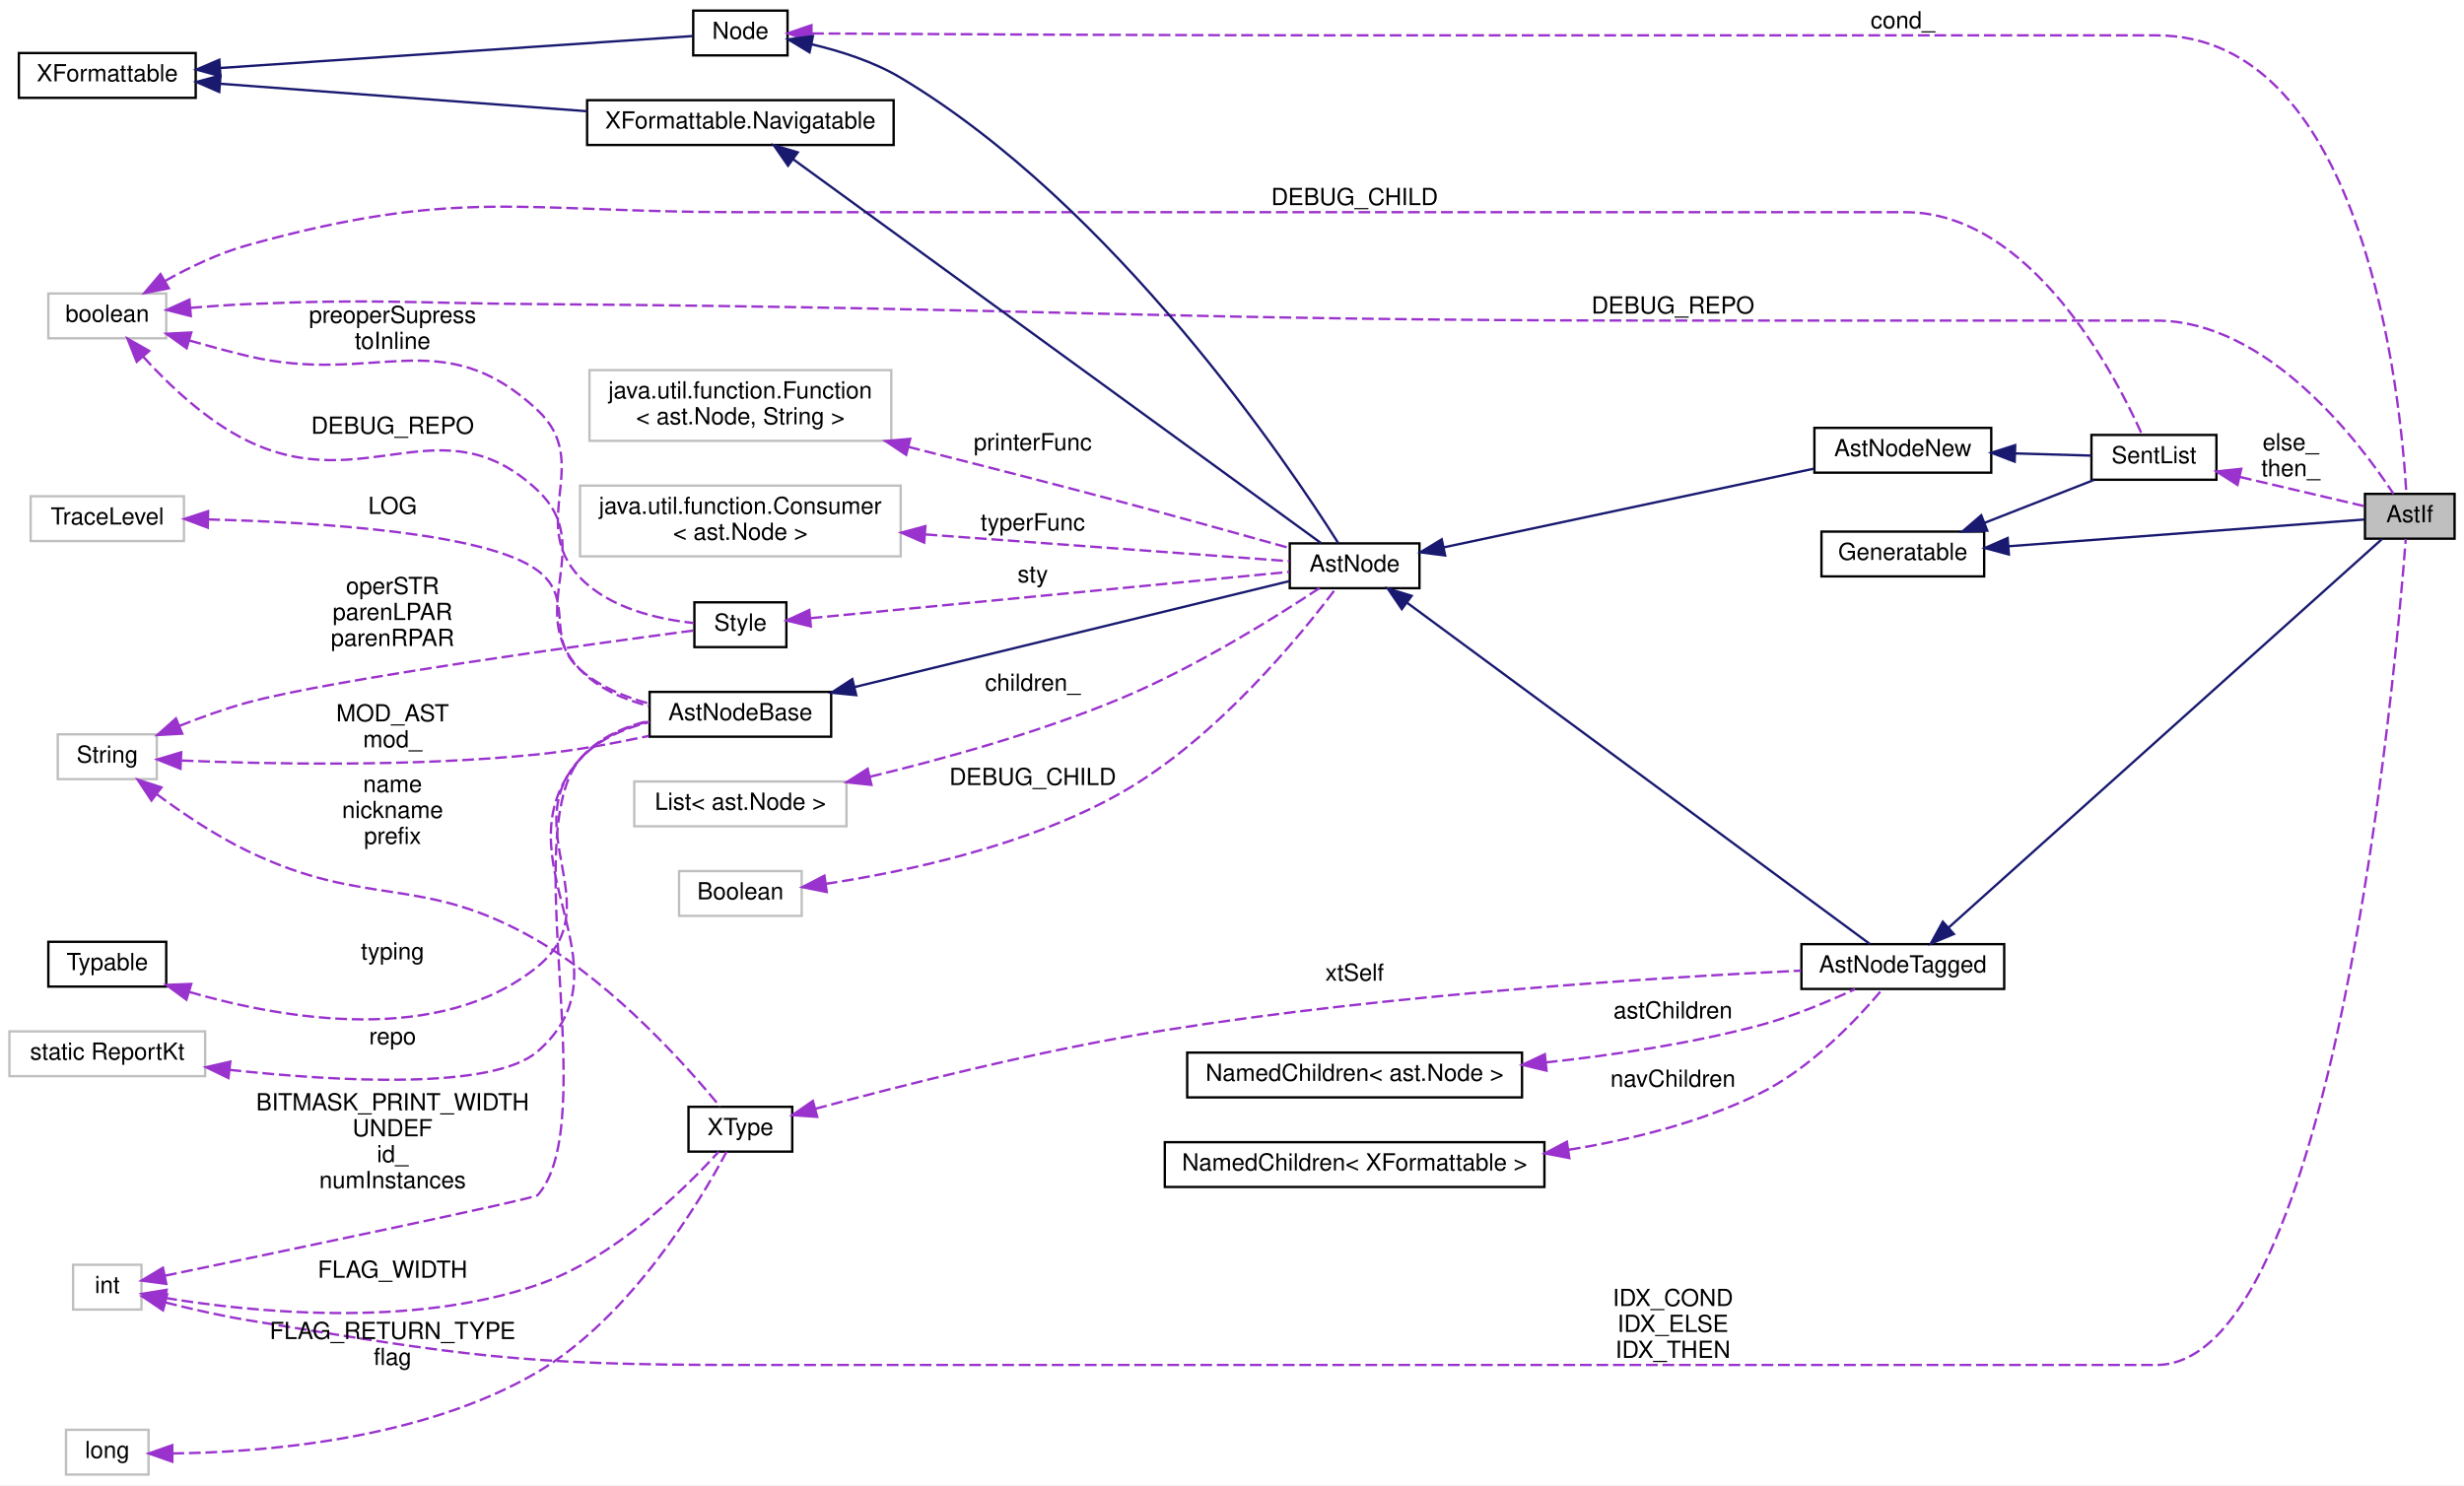
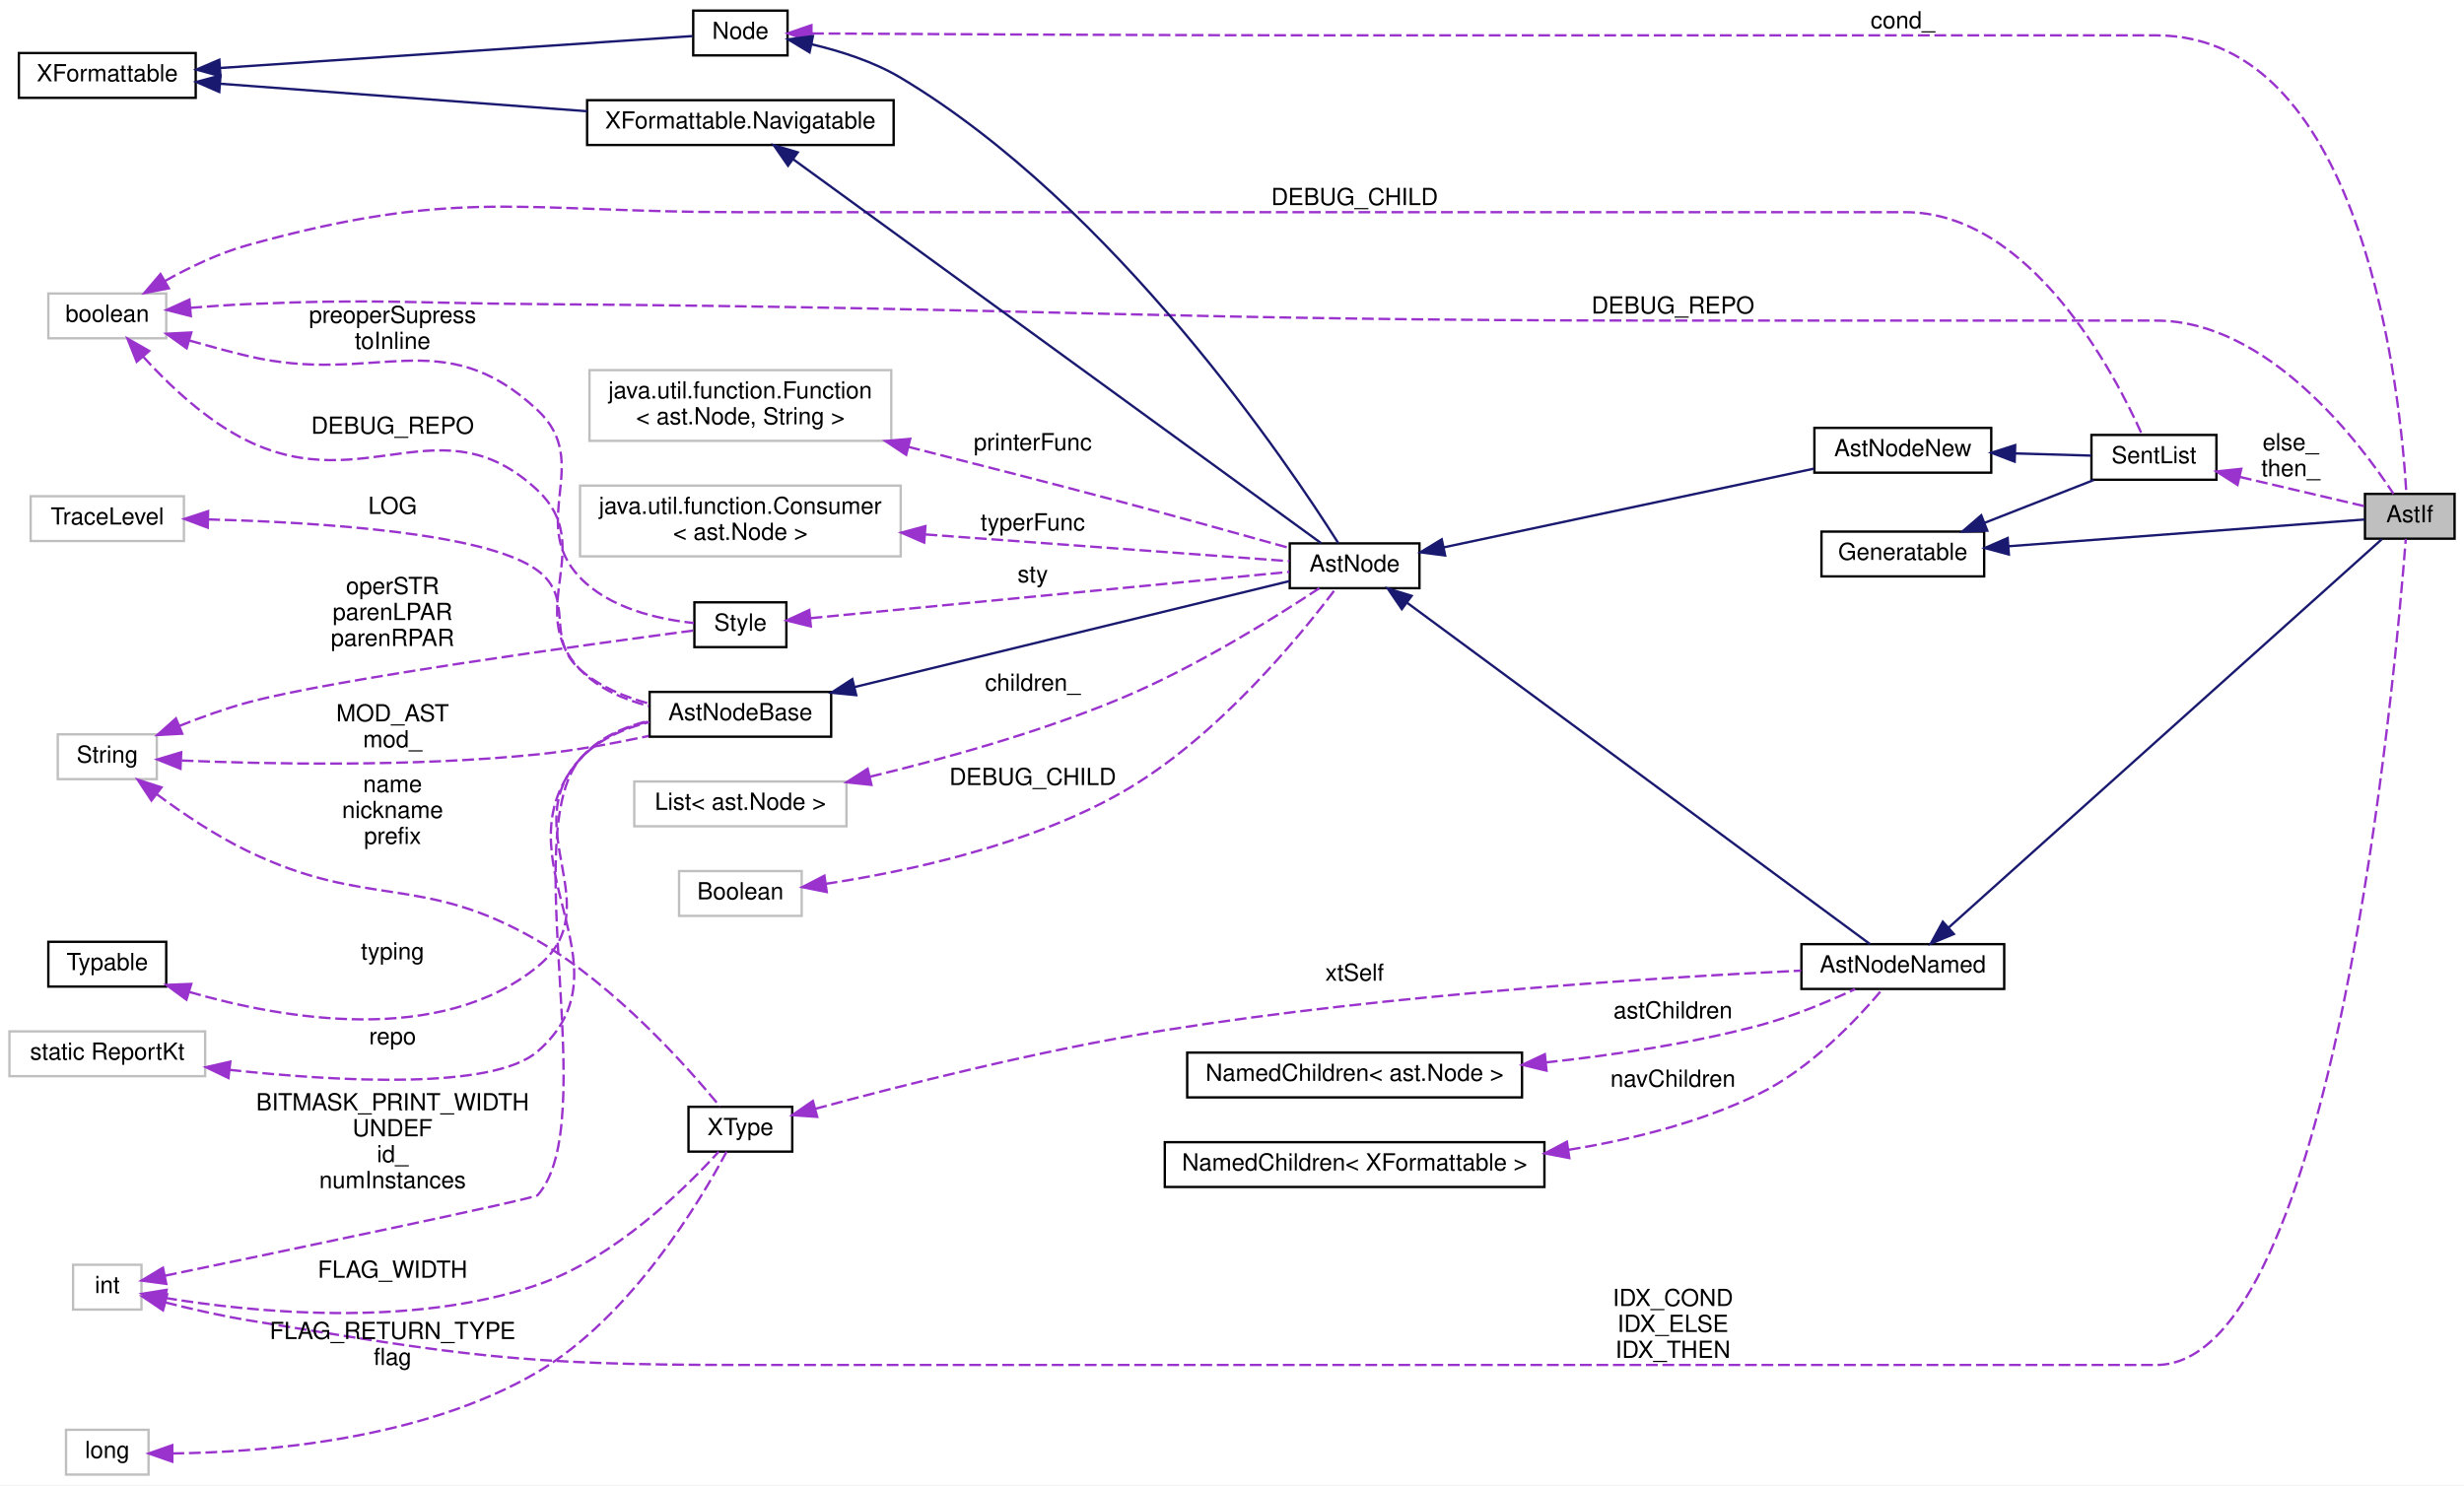
<svg xmlns="http://www.w3.org/2000/svg" xmlns:xlink="http://www.w3.org/1999/xlink" width="1045pt" height="630pt" viewBox="0.00 0.00 1045.00 630.00">
  <g id="graph0" class="graph" transform="scale(1 1) rotate(0) translate(4 626)">
    <polygon fill="white" stroke="transparent" points="-4,4 -4,-626 1041,-626 1041,4 -4,4" />
    <g id="node1" class="node">
      <g id="a_node1">
        <a xlink:title="抽象構文木のステップ式のクラス.">
          <polygon fill="#bfbfbf" stroke="black" points="999,-397.5 999,-416.5 1037,-416.5 1037,-397.5 999,-397.5" />
          <text text-anchor="middle" x="1018" y="-404.5" font-family="Helvetica,sans-Serif" font-size="10.00">AstIf</text>
        </a>
      </g>
    </g>
    <g id="node2" class="node">
      <g id="a_node2">
-         <a xlink:href="classast_1_1_ast_node_tagged.html" target="_top" xlink:title="タグ付きの子をもつノードのクラス．利用者は自前で，追加する子のField名と，Getter，型を設定する．読み出しは子の添字でも行える．">
+         <a xlink:href="classast_1_1_ast_node_named.html" target="_top" xlink:title="タグ付きの子をもつノードのクラス．利用者は自前で，追加する子のField名と，Getter，型を設定する．読み出しは子の添字でも行える．">
          <polygon fill="white" stroke="black" points="760,-206.5 760,-225.5 846,-225.5 846,-206.5 760,-206.5" />
-           <text text-anchor="middle" x="803" y="-213.5" font-family="Helvetica,sans-Serif" font-size="10.00">AstNodeTagged</text>
+           <text text-anchor="middle" x="803" y="-213.5" font-family="Helvetica,sans-Serif" font-size="10.00">AstNodeNamed</text>
        </a>
      </g>
    </g>
    <g id="edge1" class="edge">
      <path fill="none" stroke="midnightblue" d="M822.35,-232.46C865.42,-271.07 971.87,-366.53 1006.17,-397.29" />
      <polygon fill="midnightblue" stroke="midnightblue" points="824.64,-229.8 814.86,-225.73 819.96,-235.02 824.64,-229.8" />
    </g>
    <g id="node3" class="node">
      <g id="a_node3">
        <a xlink:href="classast_1_1_ast_node.html" target="_top" xlink:title="タグなしの順アクセスの子供をもてる抽象構文木のノードのクラス。">
          <polygon fill="white" stroke="black" points="543,-376.5 543,-395.5 598,-395.5 598,-376.5 543,-376.5" />
          <text text-anchor="middle" x="570.5" y="-383.5" font-family="Helvetica,sans-Serif" font-size="10.00">AstNode</text>
        </a>
      </g>
    </g>
    <g id="edge2" class="edge">
      <path fill="none" stroke="midnightblue" d="M592.8,-370.29C639.78,-335.64 751.16,-253.5 789.09,-225.52" />
      <polygon fill="midnightblue" stroke="midnightblue" points="590.52,-367.62 584.55,-376.37 594.68,-373.25 590.52,-367.62" />
    </g>
    <g id="node25" class="node">
      <g id="a_node25">
        <a xlink:href="classast_1_1_ast_node_new.html" target="_top" xlink:title="実装置き換え用のノードのクラス。">
          <polygon fill="white" stroke="black" points="765.5,-425.5 765.5,-444.5 840.5,-444.5 840.5,-425.5 765.5,-425.5" />
          <text text-anchor="middle" x="803" y="-432.5" font-family="Helvetica,sans-Serif" font-size="10.00">AstNodeNew</text>
        </a>
      </g>
    </g>
    <g id="edge30" class="edge">
      <path fill="none" stroke="midnightblue" d="M608.19,-393.8C651.3,-402.96 722.38,-418.07 765.43,-427.23" />
      <polygon fill="midnightblue" stroke="midnightblue" points="608.9,-390.37 598.39,-391.72 607.45,-397.22 608.9,-390.37" />
    </g>
    <g id="node4" class="node">
      <g id="a_node4">
        <a xlink:href="classast_1_1_ast_node_base.html" target="_top" xlink:title=" ">
          <polygon fill="white" stroke="black" points="271.5,-313.5 271.5,-332.5 348.5,-332.5 348.5,-313.5 271.5,-313.5" />
          <text text-anchor="middle" x="310" y="-320.5" font-family="Helvetica,sans-Serif" font-size="10.00">AstNodeBase</text>
        </a>
      </g>
    </g>
    <g id="edge3" class="edge">
      <path fill="none" stroke="midnightblue" d="M358.31,-334.53C412.51,-347.74 499.41,-368.92 542.9,-379.52" />
      <polygon fill="midnightblue" stroke="midnightblue" points="359.13,-331.13 348.59,-332.16 357.47,-337.93 359.13,-331.13" />
    </g>
    <g id="node5" class="node">
      <g id="a_node5">
        <a xlink:title=" ">
          <polygon fill="white" stroke="#bfbfbf" points="20.5,-295.5 20.5,-314.5 62.5,-314.5 62.5,-295.5 20.5,-295.5" />
          <text text-anchor="middle" x="41.5" y="-302.5" font-family="Helvetica,sans-Serif" font-size="10.00">String</text>
        </a>
      </g>
    </g>
    <g id="edge4" class="edge">
      <path fill="none" stroke="#9a32cd" stroke-dasharray="5,2" d="M73.06,-303.39C109.21,-301.89 171.16,-300.62 224,-306 239.57,-307.59 256.52,-310.69 271.15,-313.81" />
      <polygon fill="#9a32cd" stroke="#9a32cd" points="72.54,-299.91 62.71,-303.85 72.86,-306.9 72.54,-299.91" />
      <text text-anchor="middle" x="162.5" y="-320" font-family="Helvetica,sans-Serif" font-size="10.00"> MOD_AST</text>
      <text text-anchor="middle" x="162.5" y="-309" font-family="Helvetica,sans-Serif" font-size="10.00">mod_</text>
    </g>
    <g id="node18" class="node">
      <g id="a_node18">
        <a xlink:href="classformat_1_1_style.html" target="_top" xlink:title="ノードの表示スタイルに関するプロパティのクラス.">
          <polygon fill="white" stroke="black" points="290.5,-351.5 290.5,-370.5 329.5,-370.5 329.5,-351.5 290.5,-351.5" />
          <text text-anchor="middle" x="310" y="-358.5" font-family="Helvetica,sans-Serif" font-size="10.00">Style</text>
        </a>
      </g>
    </g>
    <g id="edge19" class="edge">
      <path fill="none" stroke="#9a32cd" stroke-dasharray="5,2" d="M72.12,-318.09C81.24,-321.72 91.41,-325.39 101,-328 136.72,-337.73 246.08,-352.72 290.22,-358.55" />
      <polygon fill="#9a32cd" stroke="#9a32cd" points="73.29,-314.78 62.71,-314.2 70.62,-321.25 73.29,-314.78" />
      <text text-anchor="middle" x="162.5" y="-374" font-family="Helvetica,sans-Serif" font-size="10.00"> operSTR</text>
      <text text-anchor="middle" x="162.5" y="-363" font-family="Helvetica,sans-Serif" font-size="10.00">parenLPAR</text>
      <text text-anchor="middle" x="162.5" y="-352" font-family="Helvetica,sans-Serif" font-size="10.00">parenRPAR</text>
    </g>
    <g id="node21" class="node">
      <g id="a_node21">
        <a xlink:href="enumtype_1_1_x_type.html" target="_top" xlink:title="式がもつ値の型のクラス．Kotlin言語の型システムを参考にしている． 次の型をもつ．">
          <polygon fill="white" stroke="black" points="288,-137.5 288,-156.5 332,-156.5 332,-137.5 288,-137.5" />
          <text text-anchor="middle" x="310" y="-144.5" font-family="Helvetica,sans-Serif" font-size="10.00">XType</text>
        </a>
      </g>
    </g>
    <g id="edge24" class="edge">
      <path fill="none" stroke="#9a32cd" stroke-dasharray="5,2" d="M62.4,-289.17C73.31,-281.08 87.36,-271.58 101,-265 152.53,-240.13 174.56,-255.79 224,-227 257.1,-207.72 287.65,-173.31 301.38,-156.61" />
      <polygon fill="#9a32cd" stroke="#9a32cd" points="60.23,-286.43 54.39,-295.28 64.47,-292 60.23,-286.43" />
      <text text-anchor="middle" x="162.5" y="-290" font-family="Helvetica,sans-Serif" font-size="10.00"> name</text>
      <text text-anchor="middle" x="162.5" y="-279" font-family="Helvetica,sans-Serif" font-size="10.00">nickname</text>
      <text text-anchor="middle" x="162.5" y="-268" font-family="Helvetica,sans-Serif" font-size="10.00">prefix</text>
    </g>
    <g id="node6" class="node">
      <g id="a_node6">
        <a xlink:title=" ">
          <polygon fill="white" stroke="#bfbfbf" points="0,-169.5 0,-188.5 83,-188.5 83,-169.5 0,-169.5" />
          <text text-anchor="middle" x="41.5" y="-176.5" font-family="Helvetica,sans-Serif" font-size="10.00">static ReportKt</text>
        </a>
      </g>
    </g>
    <g id="edge5" class="edge">
      <path fill="none" stroke="#9a32cd" stroke-dasharray="5,2" d="M93.34,-172.18C140.17,-167.12 205.18,-163.62 224,-180 266.01,-216.56 205.31,-262.11 242,-304 249.49,-312.55 260.51,-317.38 271.46,-320.07" />
      <polygon fill="#9a32cd" stroke="#9a32cd" points="92.89,-168.71 83.35,-173.31 93.68,-175.66 92.89,-168.71" />
      <text text-anchor="middle" x="162.5" y="-183" font-family="Helvetica,sans-Serif" font-size="10.00"> repo</text>
    </g>
    <g id="node7" class="node">
      <g id="a_node7">
        <a xlink:title=" ">
          <polygon fill="white" stroke="#bfbfbf" points="9,-396.5 9,-415.5 74,-415.5 74,-396.5 9,-396.5" />
          <text text-anchor="middle" x="41.5" y="-403.5" font-family="Helvetica,sans-Serif" font-size="10.00">TraceLevel</text>
        </a>
      </g>
    </g>
    <g id="edge6" class="edge">
      <path fill="none" stroke="#9a32cd" stroke-dasharray="5,2" d="M84.31,-405.66C130.93,-404.48 202.63,-400.02 224,-384 240.25,-371.82 226.75,-355.41 242,-342 250.17,-334.82 260.88,-330.33 271.33,-327.54" />
      <polygon fill="#9a32cd" stroke="#9a32cd" points="84.11,-402.17 74.19,-405.88 84.26,-409.17 84.11,-402.17" />
      <text text-anchor="middle" x="162.5" y="-408" font-family="Helvetica,sans-Serif" font-size="10.00"> LOG</text>
    </g>
    <g id="node8" class="node">
      <g id="a_node8">
        <a xlink:title=" ">
          <polygon fill="white" stroke="#bfbfbf" points="27,-70.5 27,-89.5 56,-89.5 56,-70.5 27,-70.5" />
          <text text-anchor="middle" x="41.5" y="-77.5" font-family="Helvetica,sans-Serif" font-size="10.00">int</text>
        </a>
      </g>
    </g>
    <g id="edge34" class="edge">
      <path fill="none" stroke="#9a32cd" stroke-dasharray="5,2" d="M66.11,-73.53C76.71,-70.84 89.41,-67.91 101,-66 192.6,-50.94 216.17,-47 309,-47 309,-47 309,-47 910.5,-47 985.78,-47 1011.92,-340.12 1016.31,-397.37" />
      <polygon fill="#9a32cd" stroke="#9a32cd" points="65.12,-70.17 56.33,-76.09 66.89,-76.94 65.12,-70.17" />
      <text text-anchor="middle" x="705.5" y="-72" font-family="Helvetica,sans-Serif" font-size="10.00"> IDX_COND</text>
      <text text-anchor="middle" x="705.5" y="-61" font-family="Helvetica,sans-Serif" font-size="10.00">IDX_ELSE</text>
      <text text-anchor="middle" x="705.5" y="-50" font-family="Helvetica,sans-Serif" font-size="10.00">IDX_THEN</text>
    </g>
    <g id="edge7" class="edge">
      <path fill="none" stroke="#9a32cd" stroke-dasharray="5,2" d="M66.01,-84.87C114.8,-94.99 222.67,-117.51 224,-119 251.49,-149.83 215.53,-272.29 242,-304 249.28,-312.72 260.25,-317.6 271.22,-320.28" />
      <polygon fill="#9a32cd" stroke="#9a32cd" points="66.52,-81.4 56.02,-82.8 65.1,-88.25 66.52,-81.4" />
      <text text-anchor="middle" x="162.5" y="-155" font-family="Helvetica,sans-Serif" font-size="10.00"> BITMASK_PRINT_WIDTH</text>
      <text text-anchor="middle" x="162.5" y="-144" font-family="Helvetica,sans-Serif" font-size="10.00">UNDEF</text>
      <text text-anchor="middle" x="162.5" y="-133" font-family="Helvetica,sans-Serif" font-size="10.00">id_</text>
      <text text-anchor="middle" x="162.5" y="-122" font-family="Helvetica,sans-Serif" font-size="10.00">numInstances</text>
    </g>
    <g id="edge25" class="edge">
      <path fill="none" stroke="#9a32cd" stroke-dasharray="5,2" d="M66.08,-75.43C101.5,-69.6 170.02,-62.34 224,-81 256.84,-92.35 286.83,-122.05 300.78,-137.44" />
      <polygon fill="#9a32cd" stroke="#9a32cd" points="65.45,-71.99 56.2,-77.17 66.66,-78.88 65.45,-71.99" />
      <text text-anchor="middle" x="162.5" y="-84" font-family="Helvetica,sans-Serif" font-size="10.00"> FLAG_WIDTH</text>
    </g>
    <g id="node9" class="node">
      <g id="a_node9">
        <a xlink:href="interfacetype_1_1_typable.html" target="_top" xlink:title="抽象ノードがもつ関数型のインタフェース">
          <polygon fill="white" stroke="black" points="16.5,-207.5 16.5,-226.5 66.5,-226.5 66.5,-207.5 16.5,-207.5" />
          <text text-anchor="middle" x="41.5" y="-214.5" font-family="Helvetica,sans-Serif" font-size="10.00">Typable</text>
        </a>
      </g>
    </g>
    <g id="edge8" class="edge">
      <path fill="none" stroke="#9a32cd" stroke-dasharray="5,2" d="M76.33,-205.21C116.29,-193.65 182.57,-182.18 224,-216 254.93,-241.24 214.84,-274.74 242,-304 249.65,-312.24 260.58,-317 271.41,-319.72" />
      <polygon fill="#9a32cd" stroke="#9a32cd" points="75.07,-201.94 66.53,-208.21 77.11,-208.63 75.07,-201.94" />
      <text text-anchor="middle" x="162.5" y="-219" font-family="Helvetica,sans-Serif" font-size="10.00"> typing</text>
    </g>
    <g id="node10" class="node">
      <g id="a_node10">
        <a xlink:title=" ">
          <polygon fill="white" stroke="#bfbfbf" points="16.5,-482.5 16.5,-501.5 66.5,-501.5 66.5,-482.5 16.5,-482.5" />
          <text text-anchor="middle" x="41.5" y="-489.5" font-family="Helvetica,sans-Serif" font-size="10.00">boolean</text>
        </a>
      </g>
    </g>
    <g id="edge35" class="edge">
      <path fill="none" stroke="#9a32cd" stroke-dasharray="5,2" d="M76.75,-495.42C84.7,-496.08 93.14,-496.66 101,-497 155.62,-499.33 169.33,-497.4 224,-497 437.57,-495.44 490.92,-490 704.5,-490 704.5,-490 704.5,-490 910.5,-490 957.85,-490 996.79,-438.32 1011.1,-416.52" />
      <polygon fill="#9a32cd" stroke="#9a32cd" points="76.93,-491.92 66.66,-494.53 76.32,-498.9 76.93,-491.92" />
      <text text-anchor="middle" x="705.5" y="-493" font-family="Helvetica,sans-Serif" font-size="10.00"> DEBUG_REPO</text>
    </g>
    <g id="edge9" class="edge">
      <path fill="none" stroke="#9a32cd" stroke-dasharray="5,2" d="M56.7,-474.73C67.56,-462.75 83.58,-447.47 101,-439 150.87,-414.75 183.56,-455.95 224,-418 249.31,-394.25 218,-367.08 242,-342 249.69,-333.96 260.51,-329.25 271.21,-326.51" />
      <polygon fill="#9a32cd" stroke="#9a32cd" points="53.98,-472.54 50.06,-482.38 59.26,-477.13 53.98,-472.54" />
      <text text-anchor="middle" x="162.5" y="-442" font-family="Helvetica,sans-Serif" font-size="10.00"> DEBUG_REPO</text>
    </g>
    <g id="edge20" class="edge">
      <path fill="none" stroke="#9a32cd" stroke-dasharray="5,2" d="M76.36,-481.55C84.4,-479.24 92.97,-476.91 101,-475 155.1,-462.11 183.45,-490.06 224,-452 247.74,-429.72 219.47,-404.5 242,-381 254.52,-367.95 275.16,-363.31 290.23,-361.72" />
      <polygon fill="#9a32cd" stroke="#9a32cd" points="75.16,-478.26 66.55,-484.43 77.13,-484.97 75.16,-478.26" />
      <text text-anchor="middle" x="162.5" y="-489" font-family="Helvetica,sans-Serif" font-size="10.00"> preoperSupress</text>
      <text text-anchor="middle" x="162.5" y="-478" font-family="Helvetica,sans-Serif" font-size="10.00">toInline</text>
    </g>
    <g id="node24" class="node">
      <g id="a_node24">
        <a xlink:href="classast_1_1_sent_list.html" target="_top" xlink:title="文Sentenceのリスト.">
          <polygon fill="white" stroke="black" points="883,-422.5 883,-441.5 936,-441.5 936,-422.5 883,-422.5" />
          <text text-anchor="middle" x="909.5" y="-429.5" font-family="Helvetica,sans-Serif" font-size="10.00">SentList</text>
        </a>
      </g>
    </g>
    <g id="edge32" class="edge">
      <path fill="none" stroke="#9a32cd" stroke-dasharray="5,2" d="M66,-506.83C76.34,-512.61 88.87,-518.64 101,-522 190.28,-546.76 216.35,-536 309,-536 309,-536 309,-536 804,-536 857.24,-536 892.95,-467.34 904.47,-441.6" />
      <polygon fill="#9a32cd" stroke="#9a32cd" points="67.6,-503.71 57.2,-501.68 64.06,-509.75 67.6,-503.71" />
      <text text-anchor="middle" x="570.5" y="-539" font-family="Helvetica,sans-Serif" font-size="10.00"> DEBUG_CHILD</text>
    </g>
    <g id="node11" class="node">
      <g id="a_node11">
        <a xlink:href="interfaceast_1_1_node.html" target="_top" xlink:title=" ">
          <polygon fill="white" stroke="black" points="290,-602.5 290,-621.5 330,-621.5 330,-602.5 290,-602.5" />
          <text text-anchor="middle" x="310" y="-609.5" font-family="Helvetica,sans-Serif" font-size="10.00">Node</text>
        </a>
      </g>
    </g>
    <g id="edge33" class="edge">
      <path fill="none" stroke="#9a32cd" stroke-dasharray="5,2" d="M340.4,-611.81C388.36,-611.52 486.44,-611 569.5,-611 569.5,-611 569.5,-611 910.5,-611 999.39,-611 1014.22,-456.9 1016.57,-416.57" />
      <polygon fill="#9a32cd" stroke="#9a32cd" points="340.11,-608.31 330.13,-611.88 340.15,-615.31 340.11,-608.31" />
      <text text-anchor="middle" x="803" y="-614" font-family="Helvetica,sans-Serif" font-size="10.00"> cond_</text>
    </g>
    <g id="edge10" class="edge">
      <path fill="none" stroke="midnightblue" d="M340.07,-607.24C352.37,-604.37 366.49,-599.88 378,-593 468.77,-538.75 542.7,-428.68 563.58,-395.61" />
      <polygon fill="midnightblue" stroke="midnightblue" points="339.33,-603.82 330.26,-609.29 340.76,-610.67 339.33,-603.82" />
    </g>
    <g id="node12" class="node">
      <g id="a_node12">
        <a xlink:href="interfaceformat_1_1_x_formattable.html" target="_top" xlink:title="入れ子フォーマット出力可能なオブジェクトのインタフェース。">
          <polygon fill="white" stroke="black" points="4,-584.5 4,-603.5 79,-603.5 79,-584.5 4,-584.5" />
          <text text-anchor="middle" x="41.5" y="-591.5" font-family="Helvetica,sans-Serif" font-size="10.00">XFormattable</text>
        </a>
      </g>
    </g>
    <g id="edge11" class="edge">
      <path fill="none" stroke="midnightblue" d="M89.5,-597.17C148.8,-601.18 248.06,-607.88 289.69,-610.7" />
      <polygon fill="midnightblue" stroke="midnightblue" points="89.49,-593.67 79.28,-596.48 89.02,-600.65 89.49,-593.67" />
    </g>
    <g id="node13" class="node">
      <g id="a_node13">
        <a xlink:href="interfaceformat_1_1_x_formattable_1_1_navigatable.html" target="_top" xlink:title="木構造の分岐ノードとして清書可能なオブジェクトのクラス">
          <polygon fill="white" stroke="black" points="245,-564.5 245,-583.5 375,-583.5 375,-564.5 245,-564.5" />
          <text text-anchor="middle" x="310" y="-571.5" font-family="Helvetica,sans-Serif" font-size="10.00">XFormattable.Navigatable</text>
        </a>
      </g>
    </g>
    <g id="edge13" class="edge">
      <path fill="none" stroke="midnightblue" d="M89.51,-590.47C132.7,-587.23 197.09,-582.4 244.97,-578.81" />
      <polygon fill="midnightblue" stroke="midnightblue" points="88.99,-587 79.28,-591.24 89.51,-593.98 88.99,-587" />
    </g>
    <g id="edge12" class="edge">
      <path fill="none" stroke="midnightblue" d="M332.31,-558.5C383.92,-520.97 514.47,-426.02 556.35,-395.56" />
      <polygon fill="midnightblue" stroke="midnightblue" points="330.2,-555.71 324.17,-564.42 334.32,-561.37 330.2,-555.71" />
    </g>
    <g id="node14" class="node">
      <g id="a_node14">
        <a xlink:title=" ">
          <polygon fill="white" stroke="#bfbfbf" points="246,-439 246,-469 374,-469 374,-439 246,-439" />
          <text text-anchor="start" x="254" y="-457" font-family="Helvetica,sans-Serif" font-size="10.00">java.util.function.Function</text>
          <text text-anchor="middle" x="310" y="-446" font-family="Helvetica,sans-Serif" font-size="10.00">&lt; ast.Node, String &gt;</text>
        </a>
      </g>
    </g>
    <g id="edge14" class="edge">
      <path fill="none" stroke="#9a32cd" stroke-dasharray="5,2" d="M381.26,-436.45C409.49,-429.3 442.33,-420.89 472,-413 495.93,-406.64 523.08,-399.09 542.64,-393.6" />
      <polygon fill="#9a32cd" stroke="#9a32cd" points="380.31,-433.07 371.48,-438.92 382.03,-439.86 380.31,-433.07" />
      <text text-anchor="middle" x="434" y="-435" font-family="Helvetica,sans-Serif" font-size="10.00"> printerFunc</text>
    </g>
    <g id="node15" class="node">
      <g id="a_node15">
        <a xlink:title=" ">
          <polygon fill="white" stroke="#bfbfbf" points="242,-390 242,-420 378,-420 378,-390 242,-390" />
          <text text-anchor="start" x="250" y="-408" font-family="Helvetica,sans-Serif" font-size="10.00">java.util.function.Consumer</text>
          <text text-anchor="middle" x="310" y="-397" font-family="Helvetica,sans-Serif" font-size="10.00">&lt; ast.Node &gt;</text>
        </a>
      </g>
    </g>
    <g id="edge15" class="edge">
      <path fill="none" stroke="#9a32cd" stroke-dasharray="5,2" d="M388.52,-399.3C440.87,-395.45 506.78,-390.61 542.86,-387.96" />
      <polygon fill="#9a32cd" stroke="#9a32cd" points="387.96,-395.83 378.24,-400.06 388.47,-402.82 387.96,-395.83" />
      <text text-anchor="middle" x="434" y="-401" font-family="Helvetica,sans-Serif" font-size="10.00"> typerFunc</text>
    </g>
    <g id="node16" class="node">
      <g id="a_node16">
        <a xlink:title=" ">
          <polygon fill="white" stroke="#bfbfbf" points="265,-275.5 265,-294.5 355,-294.5 355,-275.5 265,-275.5" />
          <text text-anchor="middle" x="310" y="-282.5" font-family="Helvetica,sans-Serif" font-size="10.00">List&lt; ast.Node &gt;</text>
        </a>
      </g>
    </g>
    <g id="edge16" class="edge">
      <path fill="none" stroke="#9a32cd" stroke-dasharray="5,2" d="M365.04,-296.54C396.84,-304.21 437.46,-315.52 472,-330 503.32,-343.13 537.11,-364.28 555.54,-376.49" />
      <polygon fill="#9a32cd" stroke="#9a32cd" points="365.58,-293.07 355.04,-294.18 363.97,-299.89 365.58,-293.07" />
      <text text-anchor="middle" x="434" y="-333" font-family="Helvetica,sans-Serif" font-size="10.00"> children_</text>
    </g>
    <g id="node17" class="node">
      <g id="a_node17">
        <a xlink:title=" ">
          <polygon fill="white" stroke="#bfbfbf" points="284,-237.5 284,-256.5 336,-256.5 336,-237.5 284,-237.5" />
          <text text-anchor="middle" x="310" y="-244.5" font-family="Helvetica,sans-Serif" font-size="10.00">Boolean</text>
        </a>
      </g>
    </g>
    <g id="edge17" class="edge">
      <path fill="none" stroke="#9a32cd" stroke-dasharray="5,2" d="M346.18,-251.09C380.2,-256.23 432.28,-267.29 472,-290 512.42,-313.11 548.1,-357.1 562.6,-376.46" />
      <polygon fill="#9a32cd" stroke="#9a32cd" points="346.63,-247.62 336.24,-249.68 345.65,-254.55 346.63,-247.62" />
      <text text-anchor="middle" x="434" y="-293" font-family="Helvetica,sans-Serif" font-size="10.00"> DEBUG_CHILD</text>
    </g>
    <g id="edge18" class="edge">
      <path fill="none" stroke="#9a32cd" stroke-dasharray="5,2" d="M339.79,-363.78C390.24,-368.66 493.9,-378.69 542.82,-383.42" />
      <polygon fill="#9a32cd" stroke="#9a32cd" points="339.88,-360.28 329.59,-362.8 339.21,-367.24 339.88,-360.28" />
      <text text-anchor="middle" x="434" y="-379" font-family="Helvetica,sans-Serif" font-size="10.00"> sty</text>
    </g>
    <g id="node19" class="node">
      <g id="a_node19">
        <a xlink:href="classast_1_1_named_children.html" target="_top" xlink:title=" ">
          <polygon fill="white" stroke="black" points="499.5,-160.5 499.5,-179.5 641.5,-179.5 641.5,-160.5 499.5,-160.5" />
          <text text-anchor="middle" x="570.5" y="-167.5" font-family="Helvetica,sans-Serif" font-size="10.00">NamedChildren&lt; ast.Node &gt;</text>
        </a>
      </g>
    </g>
    <g id="edge21" class="edge">
      <path fill="none" stroke="#9a32cd" stroke-dasharray="5,2" d="M651.61,-175.33C680.43,-178.44 712.98,-183.32 742,-191 756.07,-194.72 771.2,-201.04 782.74,-206.4" />
      <polygon fill="#9a32cd" stroke="#9a32cd" points="651.89,-171.84 641.58,-174.31 651.18,-178.81 651.89,-171.84" />
      <text text-anchor="middle" x="705.5" y="-194" font-family="Helvetica,sans-Serif" font-size="10.00"> astChildren</text>
    </g>
    <g id="node20" class="node">
      <g id="a_node20">
        <a xlink:href="classast_1_1_named_children.html" target="_top" xlink:title=" ">
          <polygon fill="white" stroke="black" points="490,-122.5 490,-141.5 651,-141.5 651,-122.5 490,-122.5" />
          <text text-anchor="middle" x="570.5" y="-129.5" font-family="Helvetica,sans-Serif" font-size="10.00">NamedChildren&lt; XFormattable &gt;</text>
        </a>
      </g>
    </g>
    <g id="edge22" class="edge">
      <path fill="none" stroke="#9a32cd" stroke-dasharray="5,2" d="M661.36,-138.28C688.27,-142.64 717.2,-149.92 742,-162 763.92,-172.68 783.76,-193.79 794.22,-206.22" />
      <polygon fill="#9a32cd" stroke="#9a32cd" points="661.57,-134.77 651.16,-136.75 660.53,-141.69 661.57,-134.77" />
      <text text-anchor="middle" x="705.5" y="-165" font-family="Helvetica,sans-Serif" font-size="10.00"> navChildren</text>
    </g>
    <g id="edge23" class="edge">
      <path fill="none" stroke="#9a32cd" stroke-dasharray="5,2" d="M341.77,-155.65C377.22,-165.28 437.36,-180.59 490,-189 585.83,-204.31 699.71,-211.4 759.88,-214.28" />
      <polygon fill="#9a32cd" stroke="#9a32cd" points="342.59,-152.25 332.02,-152.97 340.74,-159 342.59,-152.25" />
      <text text-anchor="middle" x="570.5" y="-210" font-family="Helvetica,sans-Serif" font-size="10.00"> xtSelf</text>
    </g>
    <g id="node22" class="node">
      <g id="a_node22">
        <a xlink:title=" ">
          <polygon fill="white" stroke="#bfbfbf" points="24,-0.5 24,-19.5 59,-19.5 59,-0.5 24,-0.5" />
          <text text-anchor="middle" x="41.5" y="-7.5" font-family="Helvetica,sans-Serif" font-size="10.00">long</text>
        </a>
      </g>
    </g>
    <g id="edge26" class="edge">
      <path fill="none" stroke="#9a32cd" stroke-dasharray="5,2" d="M69.13,-9.47C106.35,-9.9 174.87,-15.01 224,-44 263.74,-67.44 293.06,-116.68 304.14,-137.44" />
      <polygon fill="#9a32cd" stroke="#9a32cd" points="69.08,-5.97 59.08,-9.46 69.07,-12.97 69.08,-5.97" />
      <text text-anchor="middle" x="162.5" y="-58" font-family="Helvetica,sans-Serif" font-size="10.00"> FLAG_RETURN_TYPE</text>
      <text text-anchor="middle" x="162.5" y="-47" font-family="Helvetica,sans-Serif" font-size="10.00">flag</text>
    </g>
    <g id="node23" class="node">
      <g id="a_node23">
        <a xlink:href="interfacecmd_1_1_generatable.html" target="_top" xlink:title="変換してコードを生成できるノードのインタフェース.">
          <polygon fill="white" stroke="black" points="768.5,-381.5 768.5,-400.5 837.5,-400.5 837.5,-381.5 768.5,-381.5" />
          <text text-anchor="middle" x="803" y="-388.5" font-family="Helvetica,sans-Serif" font-size="10.00">Generatable</text>
        </a>
      </g>
    </g>
    <g id="edge27" class="edge">
      <path fill="none" stroke="midnightblue" d="M847.85,-394.29C894.38,-397.79 965.66,-403.14 998.84,-405.64" />
      <polygon fill="midnightblue" stroke="midnightblue" points="847.98,-390.79 837.75,-393.54 847.46,-397.77 847.98,-390.79" />
    </g>
    <g id="edge31" class="edge">
      <path fill="none" stroke="midnightblue" d="M837.74,-404.24C852.81,-410.15 870.24,-416.99 884.03,-422.4" />
      <polygon fill="midnightblue" stroke="midnightblue" points="838.82,-400.9 828.24,-400.51 836.27,-407.42 838.82,-400.9" />
    </g>
    <g id="edge28" class="edge">
      <path fill="none" stroke="#9a32cd" stroke-dasharray="5,2" d="M946,-423.67C963.65,-419.52 984.25,-414.69 998.7,-411.3" />
      <polygon fill="#9a32cd" stroke="#9a32cd" points="944.94,-420.32 936.01,-426.01 946.54,-427.13 944.94,-420.32" />
      <text text-anchor="middle" x="967.5" y="-435" font-family="Helvetica,sans-Serif" font-size="10.00"> else_</text>
      <text text-anchor="middle" x="967.5" y="-424" font-family="Helvetica,sans-Serif" font-size="10.00">then_</text>
    </g>
    <g id="edge29" class="edge">
      <path fill="none" stroke="midnightblue" d="M850.61,-433.66C861.74,-433.34 873.21,-433.01 882.98,-432.73" />
      <polygon fill="midnightblue" stroke="midnightblue" points="850.44,-430.17 840.55,-433.95 850.65,-437.16 850.44,-430.17" />
    </g>
  </g>
</svg>
